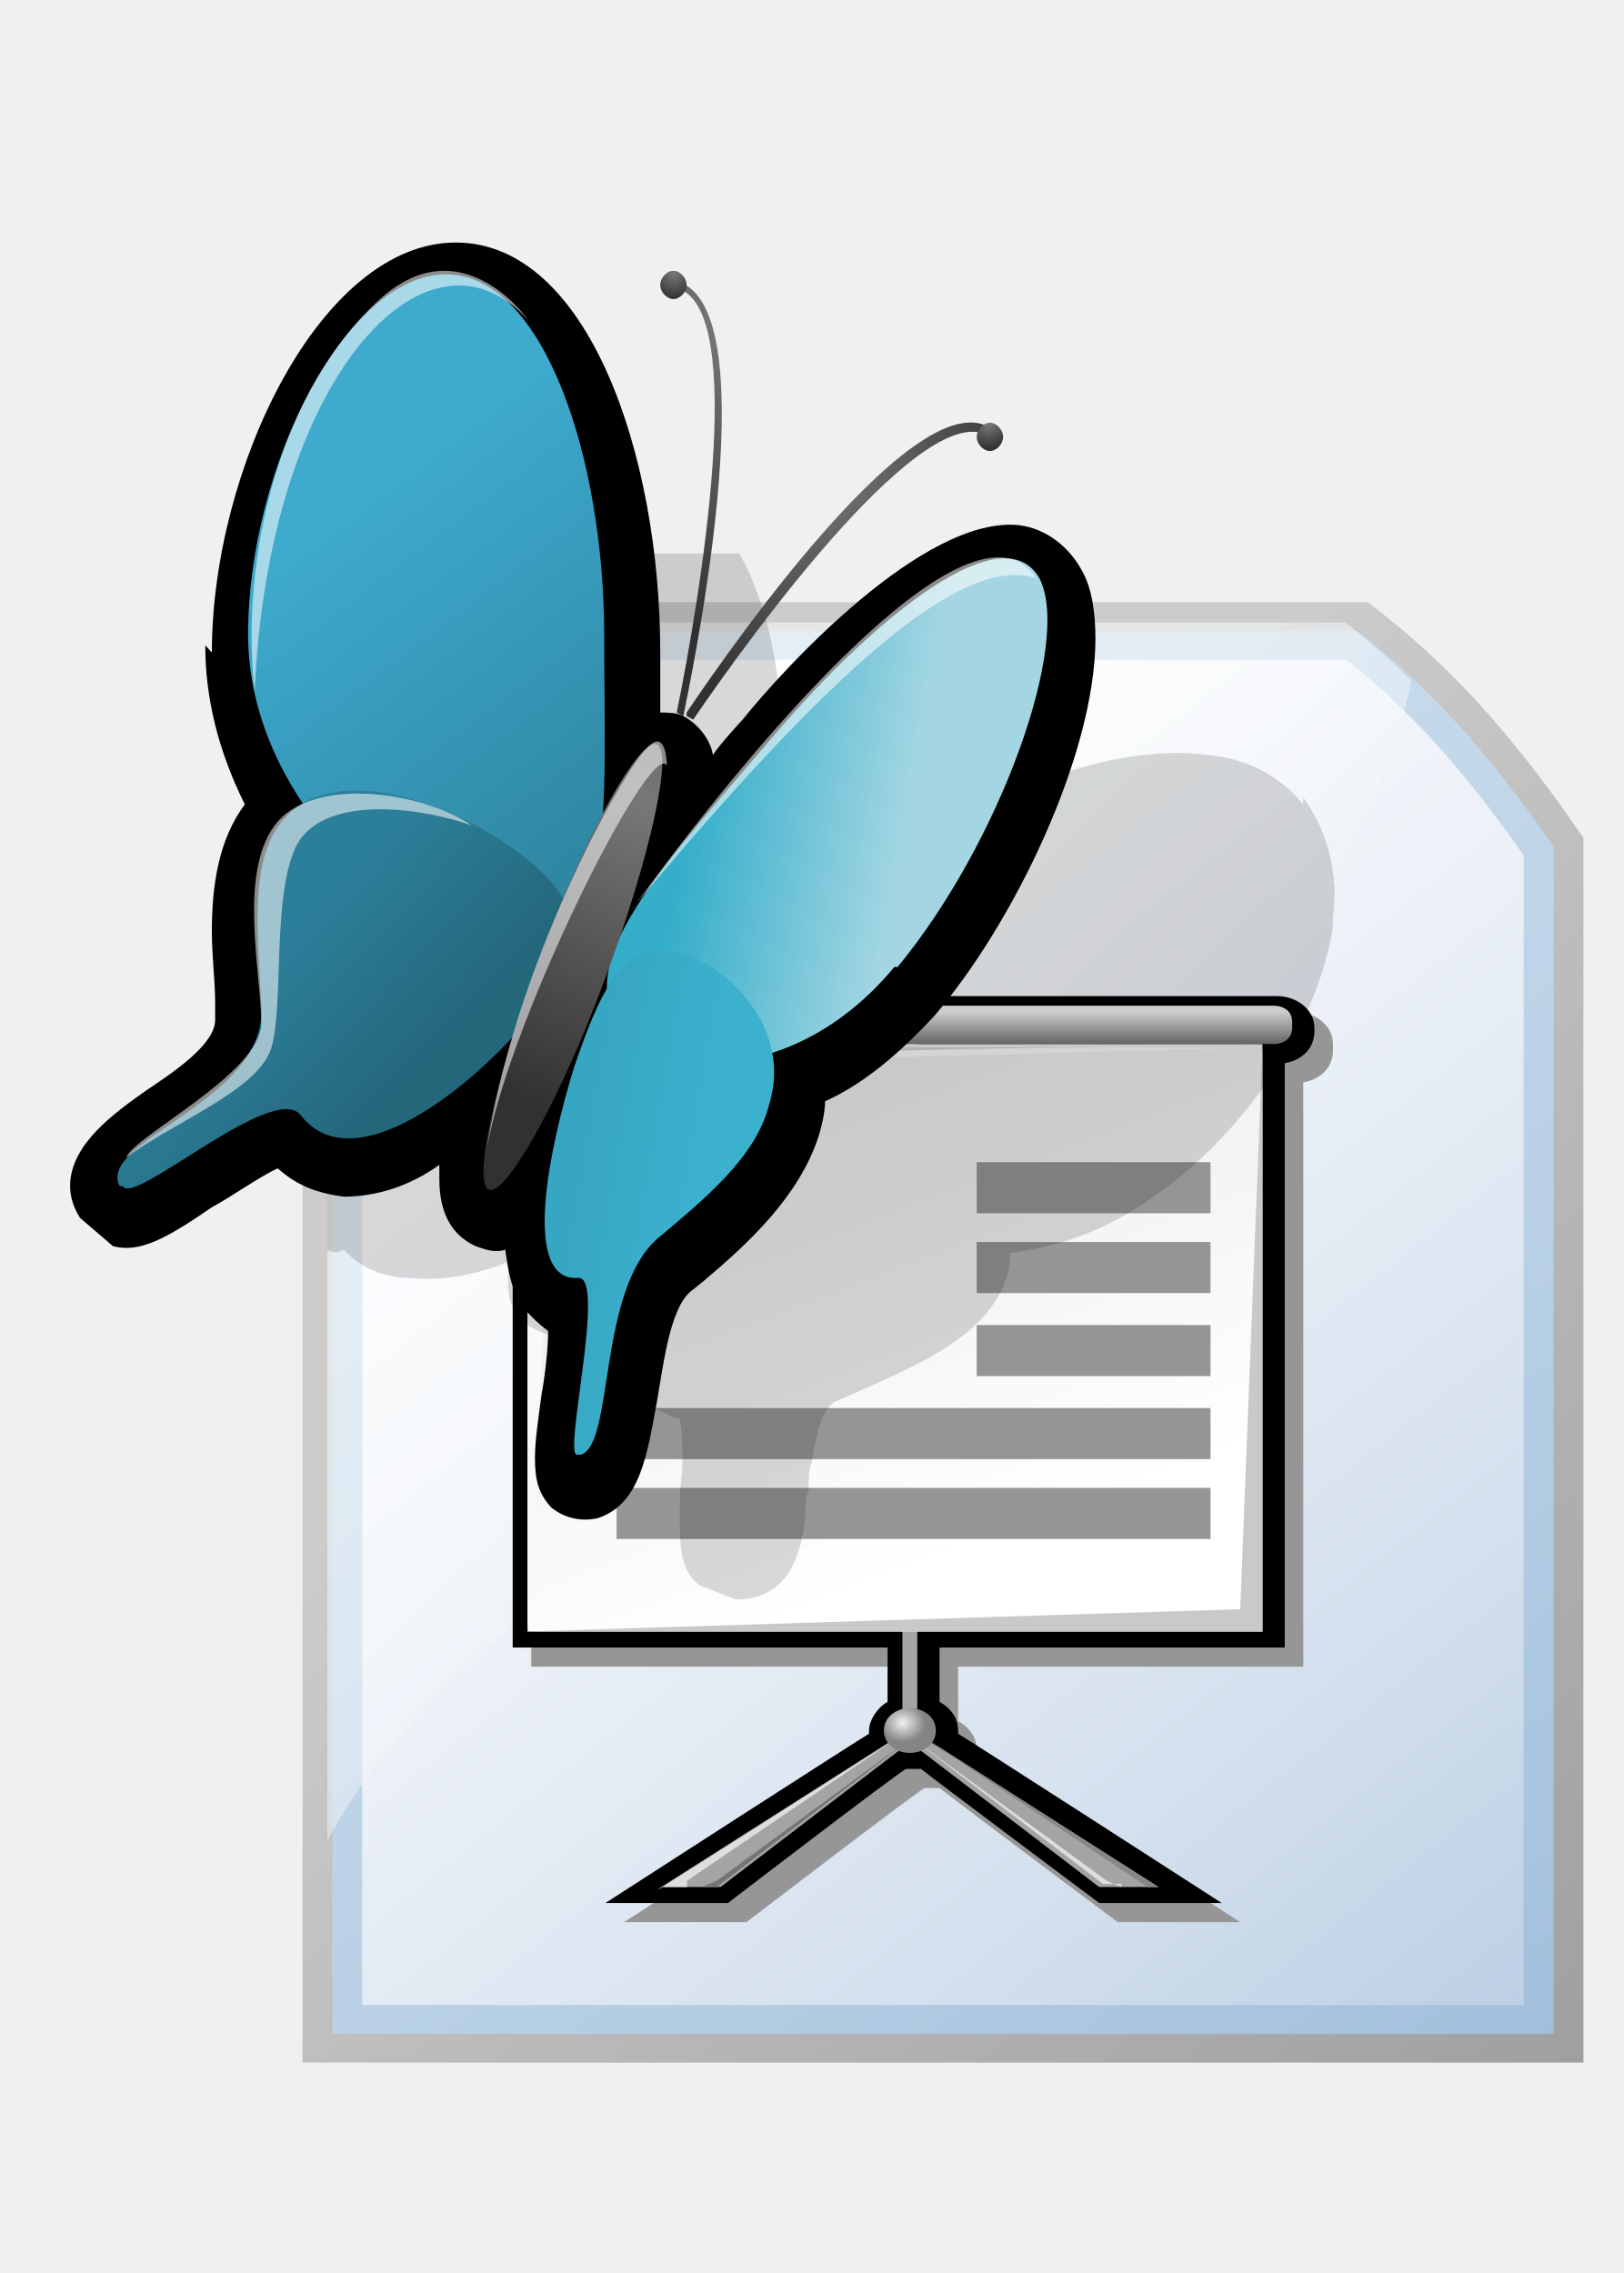
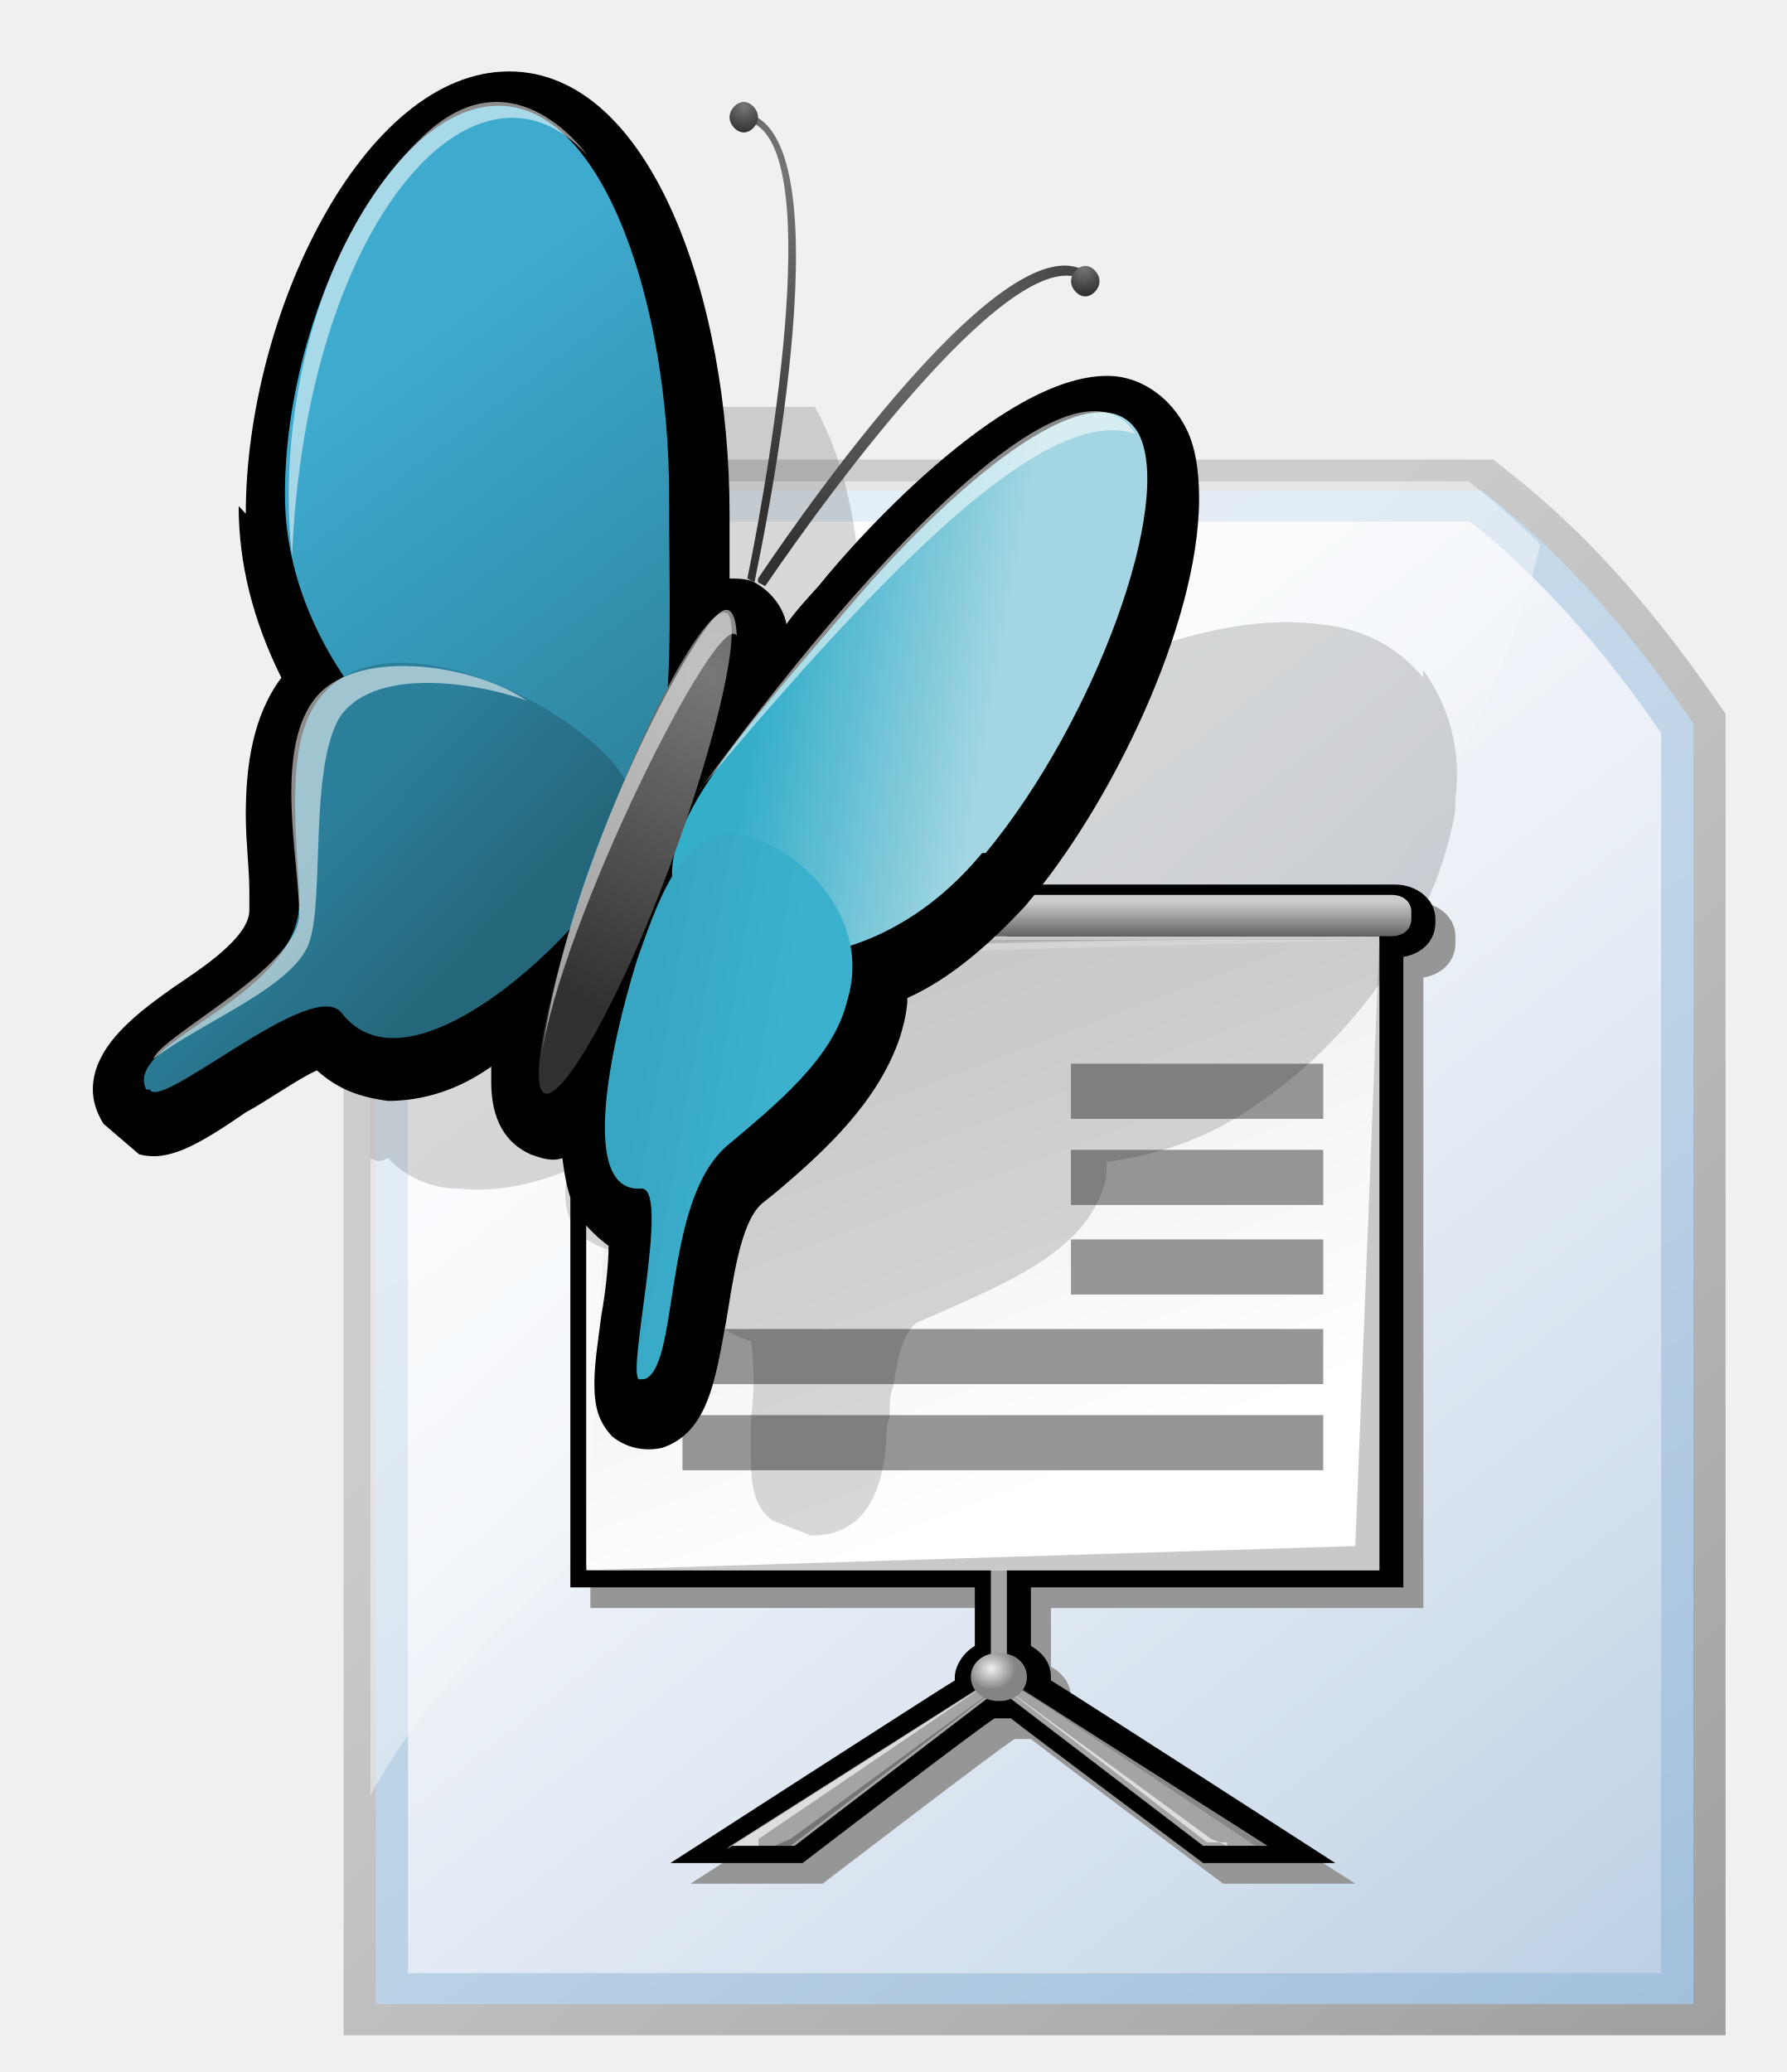
- <svg xmlns="http://www.w3.org/2000/svg" width="50pt" height="70pt" viewBox="0 0 204.755 242.183" style="overflow:visible;enable-background:new 0 0 204.755 242.183" xml:space="preserve" id="svg2555">
+ <svg xmlns="http://www.w3.org/2000/svg" width="50pt" height="58pt" viewBox="0 0 204.755 242.183" style="overflow:visible;enable-background:new 0 0 204.755 242.183" xml:space="preserve" id="svg2555">
  <defs id="defs2610">
    <linearGradient id="XMLID_1_" gradientUnits="userSpaceOnUse" x1="227.95" y1="263.235" x2="60.817" y2="96.103">
      <stop offset="0" style="stop-color:#999999" id="stop2558" />
      <stop offset="1" style="stop-color:#CCCCCC" id="stop2559" />
    </linearGradient>
    <linearGradient id="XMLID_2_" gradientUnits="userSpaceOnUse" x1="3.394" y1="-0.884" x2="194.059" y2="268.449">
      <stop offset="0" style="stop-color:#CCDEED" id="stop2565" />
      <stop offset="0.276" style="stop-color:#C7DBEB" id="stop2566" />
      <stop offset="0.586" style="stop-color:#BAD1E6" id="stop2567" />
      <stop offset="0.91" style="stop-color:#A4C1DD" id="stop2568" />
      <stop offset="1" style="stop-color:#9CBCDA" id="stop2569" />
    </linearGradient>
    <linearGradient id="XMLID_3_" gradientUnits="userSpaceOnUse" x1="3.712" y1="17.002" x2="186.379" y2="238.335">
      <stop offset="0" style="stop-color:#FFFFFF" id="stop2575" />
      <stop offset="0.223" style="stop-color:#FAFBFD" id="stop2576" />
      <stop offset="0.499" style="stop-color:#EBF0F7" id="stop2577" />
      <stop offset="0.801" style="stop-color:#D2DFED" id="stop2578" />
      <stop offset="1" style="stop-color:#BDD0E5" id="stop2579" />
    </linearGradient>
    <linearGradient id="XMLID_4_" gradientUnits="userSpaceOnUse" x1="49.848" y1="68.408" x2="161.446" y2="180.006">
      <stop offset="0" style="stop-color:#FFFFFF" id="stop2600" />
      <stop offset="0.232" style="stop-color:#FAFCFD" id="stop2601" />
      <stop offset="0.492" style="stop-color:#EDF2F8" id="stop2602" />
      <stop offset="0.764" style="stop-color:#D7E2EF" id="stop2603" />
      <stop offset="1" style="stop-color:#BDD0E5" id="stop2604" />
    </linearGradient>
  </defs>
  <g id="g3066" transform="matrix(0.788866,0,0,0.760478,38.1447,53.7112)" style="font-size:12;">
    <path style="font-size:12;fill:url(#XMLID_1_);" d="M168.618,0H0v242.183h204.755V39.088l-1.614-2.411    c-9.829-14.695-19.416-25.659-30.169-34.503L170.329,0H168.618z" id="path2563" />
    <path style="font-size:12;fill:url(#XMLID_2_);" d="M166.906,4.775H4.775v232.633h195.206V40.538l-0.808-1.206    c-9.564-14.297-18.854-24.934-29.234-33.471l-1.321-1.087H166.906z" id="path2573" />
    <path style="font-size:12;fill:url(#XMLID_3_);" d="M9.55,9.55c0,8.97,0,214.111,0,223.082c8.861,0,176.793,0,185.654,0    c0-9.022,0-187.817,0-190.644c-9.271-13.861-18.327-24.237-28.299-32.438C163.612,9.55,18.454,9.55,9.55,9.55z" id="path2583" />
    <path style="font-size:12;opacity:0.5;fill:url(#XMLID_4_);" d="M64.162,146.834    c50.264-32.703,95.79-71.175,111.914-128.885c0.445-1.624,0.851-3.241,1.234-4.856c-3.024-3.116-6.115-5.983-9.306-8.646    l-1.313-1.095h-1.698H3.989v201.975C16.365,181.14,42.769,161.106,64.162,146.834z" id="path2608" />
  </g>
  <g id="Layer_x0020_4" style="fill-rule:nonzero;clip-rule:nonzero;fill:#959595;stroke:#000000;stroke-miterlimit:4;" transform="matrix(4.68063,0,0,4.02702,-11.6442,42.9836)">
    <path style="fill:#969696;stroke:none;" d="M17.1,15.5c-0.6,0-1,0.5-1,1v0.2c0,0.4,0.3,0.8,0.7,0.9c0,0.4,0,18.4,0,18.4s9.6,0,10.1,0c0,0.4,0,1.5,0,1.7c-0.3,0.2-0.5,0.6-0.5,0.9c0,0,0,0.1,0,0.1c-0.3,0.2-7.1,5.3-7.1,5.3l2.3,0l1,0c0,0,4.6-4.1,4.8-4.2c0.1,0,0.2,0,0.2,0    c0.1,0,0.2,0,0.2,0c0.2,0.2,4.8,4.2,4.8,4.2l1.7,0h1.6c0,0-6.8-5.1-7.1-5.3c0-0.1,0-0.1,0-0.1c0-0.4-0.2-0.7-0.5-0.9c0-0.2,0-1.3,0-1.7c0.5,0,9.3,0,9.3,0s0-17.9,0-18.3c0.5-0.1,0.8-0.5,0.8-1v-0.2c0-0.6-0.5-1-1-1H17.1z" id="path3243" />
    <path style="fill:#000000;stroke:none;" d="M16.6,14.9c-0.6,0-1,0.5-1,1v0.2c0,0.4,0.3,0.8,0.7,0.9c0,0.4,0,18.4,0,18.4s9.6,0,10.1,0c0,0.4,0,1.5,0,1.7c-0.3,0.2-0.5,0.6-0.5,0.9c0,0,0,0.1,0,0.1c-0.3,0.2-7.1,5.3-7.1,5.3l2.3,0l1,0c0,0,4.6-4.1,4.8-4.2c0.1,0,0.2,0,0.2,0    c0.1,0,0.2,0,0.2,0c0.2,0.2,4.8,4.2,4.8,4.2l1.7,0h1.6c0,0-6.8-5.1-7.1-5.3c0-0.1,0-0.1,0-0.1c0-0.4-0.2-0.7-0.5-0.9c0-0.2,0-1.3,0-1.7c0.5,0,9.3,0,9.3,0s0-17.9,0-18.3c0.5-0.1,0.8-0.5,0.8-1V16c0-0.6-0.5-1-1-1H16.6z" id="path3244" />
    <path style="fill:#A4A4A4;stroke:none;" d="M27.2,38.1h-0.4V15.7h0.4v22.4z" id="path3245" />
    <linearGradient id="aigrd5" gradientUnits="userSpaceOnUse" x1="29.405" y1="32.081" x2="22.873" y2="17.198">
      <stop offset="0" style="stop-color:#FFFFFF" id="stop3247" />
      <stop offset="1" style="stop-color:#EAEAEA" id="stop3248" />
    </linearGradient>
    <path style="fill:url(#aigrd5);stroke:none;" d="M36.5,34.9H16.7V16.5h19.8v18.4z" id="path3249" />
    <path style="fill:#F9F9F9;stroke:none;" d="M16.7,34.9l0.8-17.7l19-0.6H16.7v18.3z" id="path3250" />
    <g style="fill:#A4A4A4;stroke:none;" id="g3251">
      <path d="M32.2,42.9l1.5,0l-6.5-4.8l-0.5,0l5.4,4.8z" id="path3252" />
      <path d="M21.8,42.9l-1.5,0l6.5-4.8l0.5,0l-5.4,4.8z" id="path3253" />
      <path style="fill:#DEDEDE;" d="M20.3,42.9H21v-0.2l5.7-4.5l-6.5,4.8" id="path3254" />
      <path style="fill:#DEDEDE;" d="M32.7,42.9l-0.4-0.2l-5.4-4.6l5.3,4.7h0.5z" id="path3255" />
      <path style="fill:#757575;" d="M27.2,38.1l-5.4,4.8h-0.4l0.4-0.2l5.4-4.6z" id="path3256" />
      <path style="fill:#878787;" d="M33.7,42.9h-0.3L27.1,38l6.6,4.9z" id="path3257" />
    </g>
    <linearGradient id="aigrd6" gradientUnits="userSpaceOnUse" x1="26.636" y1="15.489" x2="26.636" y2="16.614">
      <stop offset="0" style="stop-color:#F0F0F0" id="stop3259" />
      <stop offset="1" style="stop-color:#686868" id="stop3260" />
    </linearGradient>
    <path style="fill:url(#aigrd6);stroke:none;" d="M37.3,16c0,0.3-0.2,0.5-0.5,0.5H16.5c-0.3,0-0.5-0.2-0.5-0.5v-0.2c0-0.3,0.2-0.5,0.5-0.5h20.3c0.3,0,0.5,0.2,0.5,0.5V16z" id="path3261" />
    <path style="opacity:0.16;fill:#000000;stroke:none;" d="M36.5,16.6H16.7V18c1.1-1.6,19.8-1.4,19.8-1.4z" id="path3262" />
    <path style="fill:#C9C9C9;stroke:none;" d="M36.5,34.9V16.6l-0.6,17.6l-19.3,0.7h19.8z" id="path3263" />
    <radialGradient id="aigrd7" cx="26.812" cy="37.758" r="0.607" fx="26.812" fy="37.758" gradientUnits="userSpaceOnUse">
      <stop offset="0" style="stop-color:#F0F0F0" id="stop3265" />
      <stop offset="1" style="stop-color:#848484" id="stop3266" />
    </radialGradient>
    <path style="fill:url(#aigrd7);stroke:none;" d="M27.7,38c0,0.4-0.3,0.7-0.7,0.7c-0.4,0-0.7-0.3-0.7-0.7c0-0.4,0.3-0.7,0.7-0.7c0.4,0,0.7,0.3,0.7,0.7z" id="path3267" />
    <path style="stroke:none;" d="M35.1,32h-16v-1.6h16V32z" id="path3268" />
    <path style="stroke:none;" d="M35.1,29.5h-16v-1.6h16v1.6z" id="path3269" />
    <path style="stroke:none;" d="M35.1,26.9h-6.3v-1.6h6.3v1.6z" id="path3270" />
    <path style="stroke:none;" d="M35.1,24.3h-6.3v-1.6h6.3v1.6z" id="path3271" />
    <path style="stroke:none;" d="M35.1,21.8h-6.3v-1.6h6.3v1.6z" id="path3272" />
  </g>
  <g id="Layer_x0020_3" style="font-size:12;fill:#ffffff;stroke:#000000;" transform="matrix(4.15742,0,0,4.45664,5.92883,-2.79247)">
    <path style="opacity:0.15;fill:#000000;stroke:none;" d="M38.1,18.4c-0.7-0.8-1.7-1.3-2.9-1.4c-3.2-0.4-7.3,1.4-10.2,3.3L23.8,21c-0.2,0.1-0.3,0.2-0.4,0.3c-0.1-0.2-0.4-0.4-0.7-0.6c-0.2-0.1-0.5-0.1-0.7-0.2c0-0.1,0.2-1.5,0.2-1.5c0.3-2.8,0-5.7-1.2-7.7h-9.8c-1.2,1.4-2.2,3.2-2.7,5v4.3    c0.1,0.4,0.3,0.8,0.5,1.2c-0.2,0.2-0.4,0.4-0.5,0.5v8.7C8.7,31.1,8.8,31.1,9,31c0.5,0.5,1.2,0.8,2,0.8c1,0.1,2.1-0.1,3.1-0.5c0,0.1,0,0.2-0.1,0.3c-0.1,0.9,0.2,1.4,0.9,1.7c0.7,0.3,1.4,0.1,2-0.3c0.1,0.6,0.3,1.1,0.6,1.6c0.4,0.6,1,1,1.7,1.2c0.1,0.5,0.1,1.5,0,2    c0,1.4-0.1,2.2,0.6,2.7l1.1,0.4c1.6,0,2-1.3,2.1-2.4c0-0.2,0-0.5,0.1-0.7c0-0.3,0-0.6,0.1-0.8c0.1-0.7,0.3-1.5,0.7-1.7l0.5-0.2c1.9-0.8,4.1-1.6,4.7-3.3c0.1-0.2,0.1-0.4,0.1-0.6c0,0,0-0.1,0-0.1c1.6-0.2,3-0.7,4.2-1.5c2.9-1.8,5.1-4.9,5.6-7.7c0-0.1,0-0.2,0-0.3    c0.2-1.3-0.2-2.5-0.9-3.4z" id="path2951" />
    <path style="fill:#000000;stroke:none;" d="M4.8,13.9c0,1.5,0.4,3,1.2,4.5c-0.8,1-1,2.3-1,3.6c0,0.7,0.1,1.4,0.1,2l0,0.5c0,0,0,0,0,0c0,0.7-1.3,1.5-2.1,2c-0.9,0.6-2.3,1.5-2.3,2.7c0,0.3,0.1,0.6,0.3,0.9L2,30.9c0.8,0.2,1.6-0.2,3-1.1c0.6-0.3,1.5-0.9,2-1.1c0.6,0.5,1.2,0.7,2,0.8    c1,0,2-0.3,2.9-0.9c0,0.1,0,0.2,0,0.4c0,1,0.4,1.6,1.1,1.9c0.3,0.1,0.6,0.2,0.9,0.1c0.1,0.7,0.2,1.2,0.6,1.7c0.2,0.2,0.4,0.4,0.7,0.6c0,0.5-0.1,1.3-0.2,1.8c-0.1,0.7-0.2,1.3-0.2,1.8c0,0.6,0.1,1,0.5,1.4c0.4,0.3,0.9,0.4,1.4,0.3c1.3-0.4,1.5-1.8,1.8-3.3    c0.2-1.1,0.4-2.6,1-3.1l0.4-0.3c1.4-1.1,2.9-2.4,3.5-4.1c0.1-0.3,0.2-0.7,0.2-1c1.2-0.5,2.3-1.4,3.3-2.4c2.4-2.6,4.9-7.4,4.9-10.7c0-0.7-0.1-1.4-0.4-1.9c-0.4-0.7-1.1-1.2-1.9-1.3c-2.9-0.3-7.2,4.1-8.4,5.5c0,0-0.7,0.7-0.9,1c-0.1-0.5-0.5-0.9-0.9-1.1    c-0.2-0.1-0.5-0.1-0.7-0.1c0-0.1,0-1.7,0-1.7c0-5.6-2.2-11.6-6.2-11.6c-4.1,0-7.4,6.4-7.4,11.6z M15.8,23.5c0.1,0,0.5,0.2,1.1,0.5c-0.6-0.1-1.1-0.2-1.1-0.2c0-0.1,0-0.1,0.1-0.3z" id="path2952" />
    <linearGradient id="aigrd11" gradientUnits="userSpaceOnUse" x1="-154.205" y1="14.582" x2="-147.762" y2="13.586" gradientTransform="matrix(-0.9994 -3.400000e-002 -3.400000e-002 0.9994 -127.5091 -1.0452)">
      <stop offset="0" style="stop-color:#A3D6E2" id="stop2954" />
      <stop offset="1" style="stop-color:#35AECA" id="stop2955" />
    </linearGradient>
    <path style="fill:url(#aigrd11);stroke:none;" d="M25.7,23c-3.1,3.5-7.5,3.2-8.5,1.4c-1-1.8,1.6-4.4,4.8-7.9s7-6.3,8.1-4.5c1,1.8-1.2,7.5-4.3,11z" id="path2956" />
    <linearGradient id="aigrd12" gradientUnits="userSpaceOnUse" x1="-134.478" y1="9.646" x2="-141.694" y2="19.804" gradientTransform="matrix(-1 0 0 1 -124.667 0)">
      <stop offset="0" style="stop-color:#3EAACE" id="stop2958" />
      <stop offset="1" style="stop-color:#2E86A1" id="stop2959" />
    </linearGradient>
    <path style="fill:url(#aigrd12);stroke:none;" d="M6.1,13.6c0,4.9,5.2,8.9,8.2,8.9s2.6-4,2.6-8.9c0-4.9-1.8-10.2-4.8-10.2s-6,5.4-6,10.2z" id="path2960" />
    <radialGradient id="aigrd13" cx="23.335" cy="8.908" r="6.906" fx="23.335" fy="8.908" gradientUnits="userSpaceOnUse">
      <stop offset="0" style="stop-color:#787878" id="stop2962" />
      <stop offset="1" style="stop-color:#313131" id="stop2963" />
    </radialGradient>
    <path style="fill:url(#aigrd13);stroke:none;" d="M19.4,15.9l0.2,0.1c1.9-2.6,7.1-9.2,9-8l0.1-0.2c-2.4-1.7-9,7.6-9.3,8z" id="path2964" />
    <radialGradient id="aigrd14" cx="19.597" cy="5.164" r="8.323" fx="19.597" fy="5.164" gradientUnits="userSpaceOnUse">
      <stop offset="0" style="stop-color:#787878" id="stop2966" />
      <stop offset="1" style="stop-color:#313131" id="stop2967" />
    </radialGradient>
    <path style="fill:url(#aigrd14);stroke:none;" d="M19.1,3.8c2.2,0.5,0.7,8.8,0,12l0.2,0.1c0.1-0.5,2.7-11.6-0.2-12.3l-0.1,0.2z" id="path2968" />
    <linearGradient id="aigrd15" gradientUnits="userSpaceOnUse" x1="-148.159" y1="26.034" x2="-144.46" y2="25.462" gradientTransform="matrix(-0.9994 -3.400000e-002 -3.400000e-002 0.9994 -127.5091 -1.0452)">
      <stop offset="0" style="stop-color:#3BB1CE" id="stop2970" />
      <stop offset="1" style="stop-color:#37A6C2" id="stop2971" />
    </linearGradient>
    <path style="fill:url(#aigrd15);stroke:none;" d="M16.2,36.8c1-0.3,0.5-4.6,2.3-6.1c1.4-1.1,3-2.3,3.4-3.8c0.8-2.4-1.7-4.3-3.2-4.4s-2.2,2-2.7,3.3c-0.8,2.4-1.6,6.1,0.1,6c0.9-0.1-0.5,5.2,0,5z" id="path2972" />
    <linearGradient id="aigrd16" gradientUnits="userSpaceOnUse" x1="-220.82" y1="85.246" x2="-215.261" y2="84.386" gradientTransform="matrix(0.5742 0.8187 -0.8187 0.5742 203.2852 154.5803)">
      <stop offset="0" style="stop-color:#2C7F9A" id="stop2974" />
      <stop offset="1" style="stop-color:#24667A" id="stop2975" />
    </linearGradient>
    <path style="fill:url(#aigrd16);stroke:none;" d="M2.2,29.2c-0.7-1.3,4.5-2.4,4.3-5.1c-0.1-2-0.4-4.2,0.7-5.3c1.8-1.9,6.3,0,8,1.7s0.1,3.2-0.9,4.3c-1.8,1.9-5.1,4.2-6.6,2.4c-0.8-1-5.1,2.6-5.4,2z" id="path2976" />
    <radialGradient id="aigrd17" cx="-115.925" cy="11.151" r="6.31" fx="-115.925" fy="11.151" gradientTransform="matrix(-1.3608 -0.5505 -0.5505 1.3608 -133.5183 -60.679)" gradientUnits="userSpaceOnUse">
      <stop offset="0" style="stop-color:#787878" id="stop2978" />
      <stop offset="1" style="stop-color:#313131" id="stop2979" />
    </radialGradient>
    <path style="fill:url(#aigrd17);stroke:none;" d="M15,22.6c-1.4,3.5-2.1,6.5-1.6,6.7c0.5,0.2,2.1-2.4,3.5-5.9c1.4-3.5,2.1-6.5,1.6-6.7c-0.5-0.2-2.1,2.4-3.5,5.9z" id="path2980" />
    <radialGradient id="aigrd18" cx="19.01" cy="3.397" r="0.716" fx="19.01" fy="3.397" gradientUnits="userSpaceOnUse">
      <stop offset="0" style="stop-color:#787878" id="stop2982" />
      <stop offset="1" style="stop-color:#313131" id="stop2983" />
    </radialGradient>
    <path style="fill:url(#aigrd18);stroke:none;" d="M18.6,3.7c0,0.2,0.2,0.4,0.4,0.4c0.2,0,0.4-0.2,0.4-0.4c0-0.2-0.2-0.4-0.4-0.4c-0.2,0-0.4,0.2-0.4,0.4z" id="path2984" />
    <radialGradient id="aigrd19" cx="28.552" cy="7.644" r="0.715" fx="28.552" fy="7.644" gradientUnits="userSpaceOnUse">
      <stop offset="0" style="stop-color:#787878" id="stop2986" />
      <stop offset="1" style="stop-color:#313131" id="stop2987" />
    </radialGradient>
    <path style="fill:url(#aigrd19);stroke:none;" d="M28.2,8c0,0.2,0.2,0.4,0.4,0.4c0.2,0,0.4-0.2,0.4-0.4s-0.2-0.4-0.4-0.4c-0.2,0-0.4,0.2-0.4,0.4z" id="path2988" />
    <path style="opacity:0.55;stroke:none;" d="M14.6,4.7c0,0-2-2.7-4.5-0.6c-3.4,2.9-4.2,8-3.8,11.1c0.4-8.8,5.2-13.7,8.3-10.5z" id="path2989" />
    <path style="opacity:0.55;stroke:none;" d="M17.8,21.3C22,15.9,28.2,9.4,30,12c-2.3-0.7-6.3,2.7-12.3,9.4z" id="path2990" />
    <path style="opacity:0.55;stroke:none;" d="M18.8,17.3c-0.5-0.8-5,7.6-5.5,11.1c0.8-5.4,4.2-11,4.9-11.6c0.6-0.6,0.6,0.5,0.6,0.5z" id="path2991" />
    <path style="opacity:0.55;stroke:none;" d="M12.9,19c-1.6-1-4.9-1.4-6,0c-1.1,1.4-0.4,4.2-0.4,5.6s-3.9,3.2-4.1,3.8c1.4-1,4-1.9,4.4-3.1s0-4.4,0.8-5.8c0.9-1.4,3.8-1,5.3-0.5z" id="path2992" />
  </g>
</svg>
